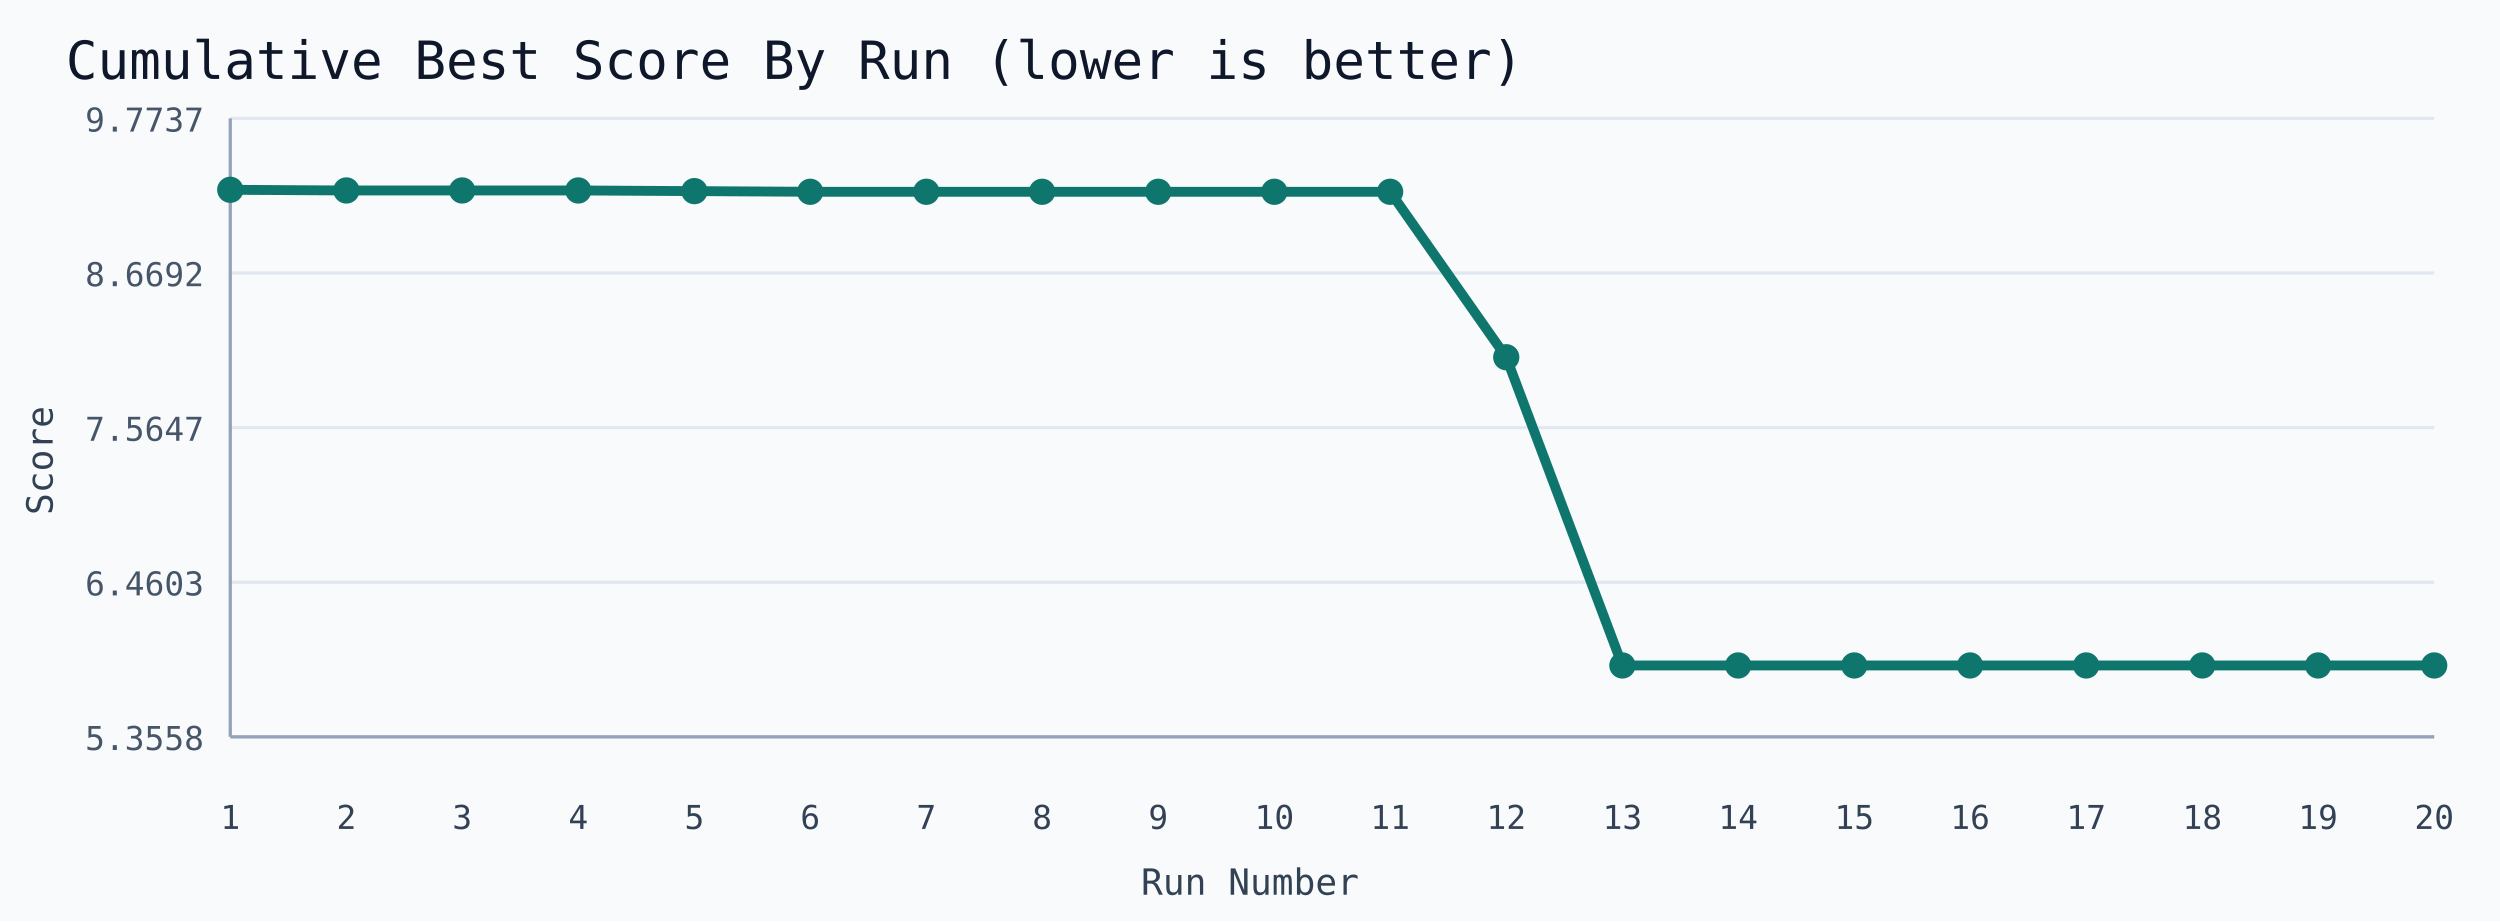
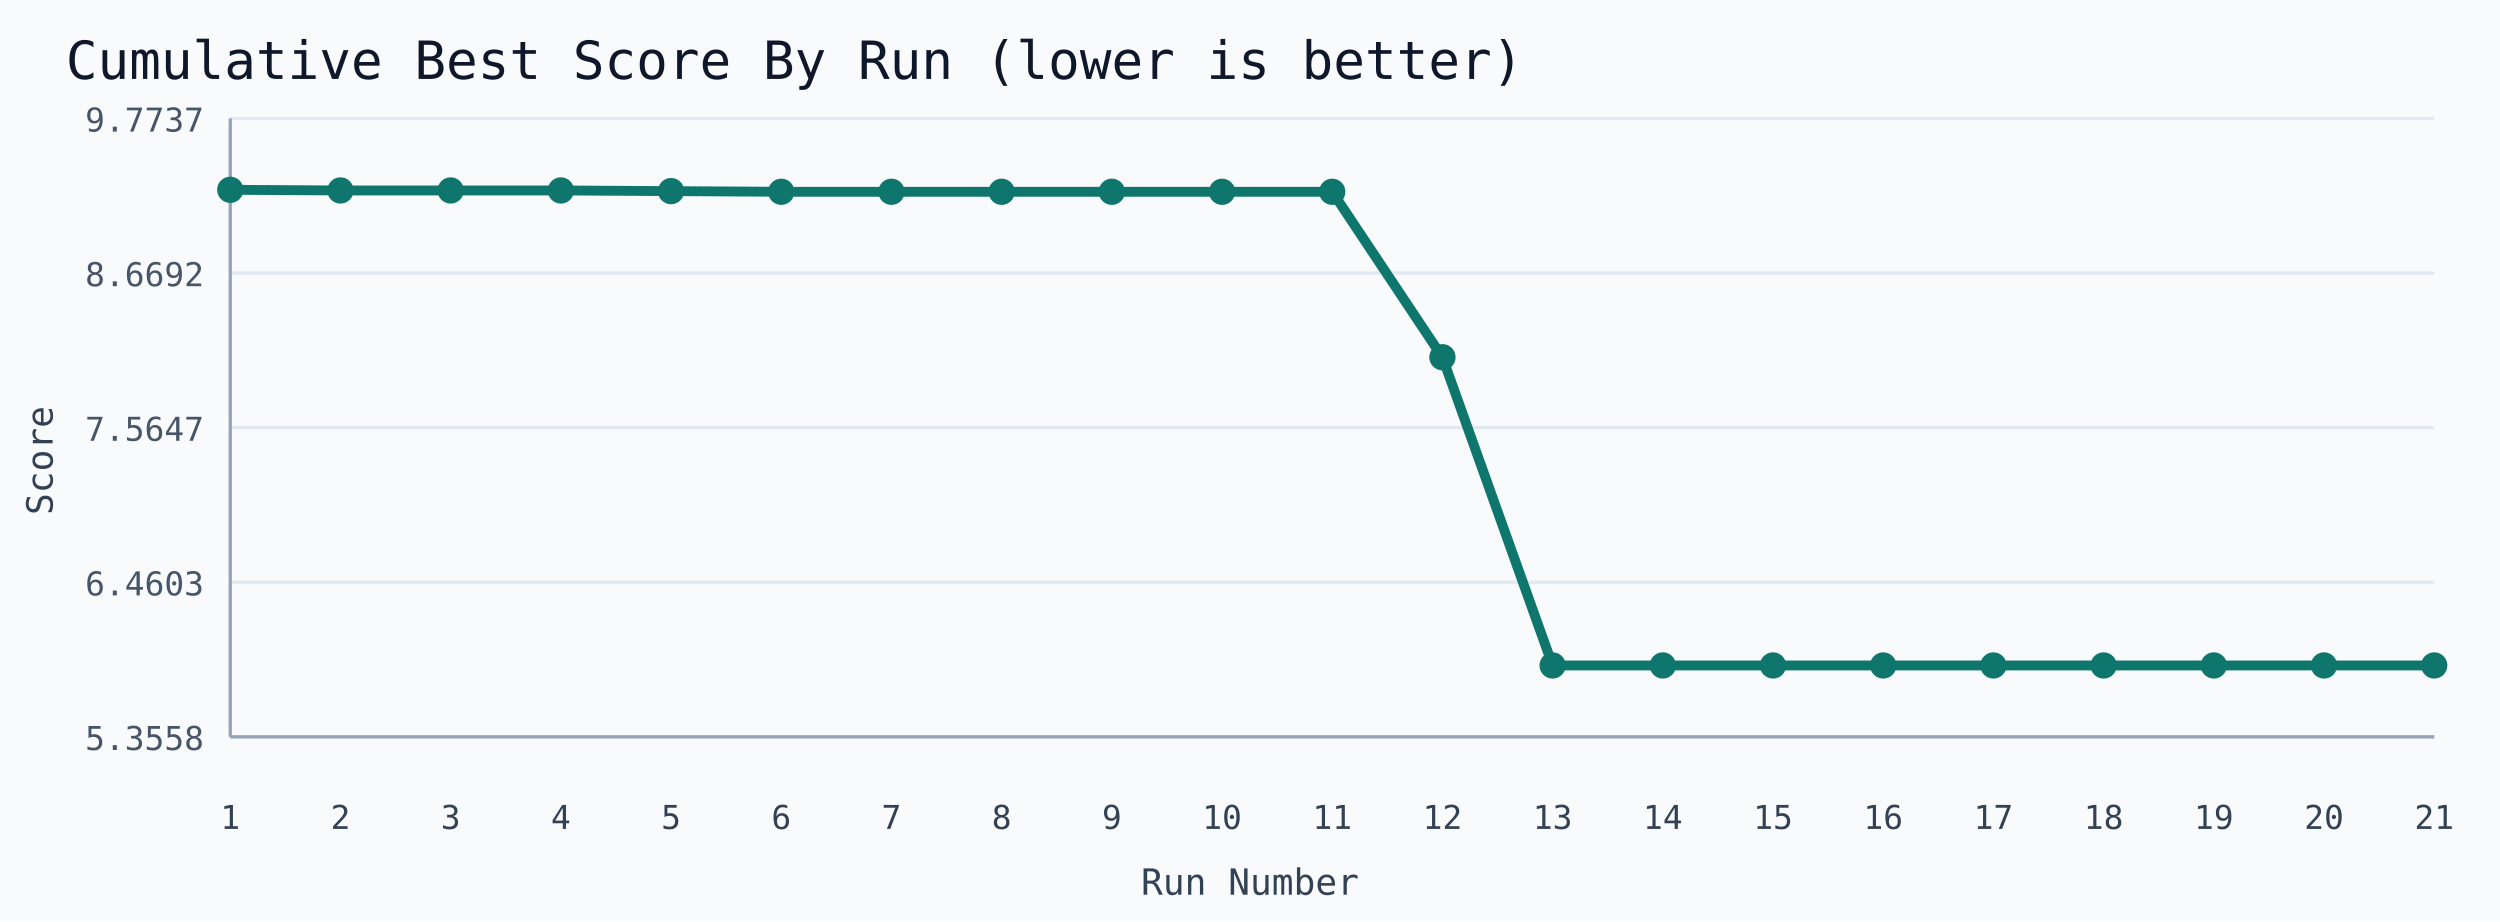
<svg xmlns="http://www.w3.org/2000/svg" width="760" height="280" viewBox="0 0 760 280">
  <rect width="100%" height="100%" fill="#f8fafc" />
  <text x="20" y="24" font-family="monospace" font-size="16" fill="#0f172a">Cumulative Best Score By Run (lower is better)</text>
  <line x1="70" y1="36.0" x2="740" y2="36.0" stroke="#e2e8f0" />
  <text x="62" y="40.0" text-anchor="end" font-family="monospace" font-size="10" fill="#475569">9.7737</text>
  <line x1="70" y1="83.0" x2="740" y2="83.0" stroke="#e2e8f0" />
  <text x="62" y="87.0" text-anchor="end" font-family="monospace" font-size="10" fill="#475569">8.6692</text>
  <line x1="70" y1="130.0" x2="740" y2="130.0" stroke="#e2e8f0" />
  <text x="62" y="134.0" text-anchor="end" font-family="monospace" font-size="10" fill="#475569">7.5647</text>
  <line x1="70" y1="177.0" x2="740" y2="177.0" stroke="#e2e8f0" />
  <text x="62" y="181.0" text-anchor="end" font-family="monospace" font-size="10" fill="#475569">6.4603</text>
  <line x1="70" y1="224.0" x2="740" y2="224.0" stroke="#e2e8f0" />
  <text x="62" y="228.0" text-anchor="end" font-family="monospace" font-size="10" fill="#475569">5.3558</text>
  <line x1="70" y1="224" x2="740" y2="224" stroke="#94a3b8" />
  <line x1="70" y1="36" x2="70" y2="224" stroke="#94a3b8" />
-   <polyline fill="none" stroke="#0f766e" stroke-width="3" points="70.0,57.7 105.3,57.9 140.5,57.9 175.8,57.9 211.1,58.1 246.3,58.3 281.6,58.3 316.8,58.3 352.1,58.3 387.4,58.3 422.6,58.3 457.9,108.6 493.2,202.3 528.4,202.3 563.7,202.3 598.9,202.3 634.2,202.3 669.5,202.3 704.7,202.3 740.0,202.3" />
+   <polyline fill="none" stroke="#0f766e" stroke-width="3" points="70.0,57.7 103.5,57.9 137.0,57.9 170.5,57.9 204.0,58.1 237.5,58.3 271.0,58.3 304.5,58.3 338.0,58.3 371.5,58.3 405.0,58.3 438.5,108.6 472.0,202.3 505.5,202.3 539.0,202.3 572.5,202.3 606.0,202.3 639.5,202.3 673.0,202.3 706.5,202.3 740.0,202.3" />
  <circle cx="70.0" cy="57.7" r="4" fill="#0f766e" />
  <text x="70.0" y="252" text-anchor="middle" font-family="monospace" font-size="10" fill="#334155">1</text>
-   <circle cx="105.3" cy="57.9" r="4" fill="#0f766e" />
-   <text x="105.3" y="252" text-anchor="middle" font-family="monospace" font-size="10" fill="#334155">2</text>
-   <circle cx="140.5" cy="57.9" r="4" fill="#0f766e" />
-   <text x="140.5" y="252" text-anchor="middle" font-family="monospace" font-size="10" fill="#334155">3</text>
-   <circle cx="175.8" cy="57.9" r="4" fill="#0f766e" />
-   <text x="175.8" y="252" text-anchor="middle" font-family="monospace" font-size="10" fill="#334155">4</text>
-   <circle cx="211.1" cy="58.1" r="4" fill="#0f766e" />
-   <text x="211.1" y="252" text-anchor="middle" font-family="monospace" font-size="10" fill="#334155">5</text>
-   <circle cx="246.3" cy="58.3" r="4" fill="#0f766e" />
-   <text x="246.3" y="252" text-anchor="middle" font-family="monospace" font-size="10" fill="#334155">6</text>
-   <circle cx="281.6" cy="58.3" r="4" fill="#0f766e" />
-   <text x="281.6" y="252" text-anchor="middle" font-family="monospace" font-size="10" fill="#334155">7</text>
-   <circle cx="316.8" cy="58.3" r="4" fill="#0f766e" />
-   <text x="316.8" y="252" text-anchor="middle" font-family="monospace" font-size="10" fill="#334155">8</text>
-   <circle cx="352.1" cy="58.3" r="4" fill="#0f766e" />
-   <text x="352.1" y="252" text-anchor="middle" font-family="monospace" font-size="10" fill="#334155">9</text>
-   <circle cx="387.4" cy="58.3" r="4" fill="#0f766e" />
-   <text x="387.4" y="252" text-anchor="middle" font-family="monospace" font-size="10" fill="#334155">10</text>
-   <circle cx="422.6" cy="58.3" r="4" fill="#0f766e" />
-   <text x="422.6" y="252" text-anchor="middle" font-family="monospace" font-size="10" fill="#334155">11</text>
-   <circle cx="457.9" cy="108.6" r="4" fill="#0f766e" />
-   <text x="457.9" y="252" text-anchor="middle" font-family="monospace" font-size="10" fill="#334155">12</text>
-   <circle cx="493.2" cy="202.3" r="4" fill="#0f766e" />
-   <text x="493.2" y="252" text-anchor="middle" font-family="monospace" font-size="10" fill="#334155">13</text>
-   <circle cx="528.4" cy="202.3" r="4" fill="#0f766e" />
-   <text x="528.4" y="252" text-anchor="middle" font-family="monospace" font-size="10" fill="#334155">14</text>
-   <circle cx="563.7" cy="202.3" r="4" fill="#0f766e" />
-   <text x="563.7" y="252" text-anchor="middle" font-family="monospace" font-size="10" fill="#334155">15</text>
-   <circle cx="598.9" cy="202.3" r="4" fill="#0f766e" />
-   <text x="598.9" y="252" text-anchor="middle" font-family="monospace" font-size="10" fill="#334155">16</text>
-   <circle cx="634.2" cy="202.3" r="4" fill="#0f766e" />
-   <text x="634.2" y="252" text-anchor="middle" font-family="monospace" font-size="10" fill="#334155">17</text>
-   <circle cx="669.5" cy="202.3" r="4" fill="#0f766e" />
-   <text x="669.5" y="252" text-anchor="middle" font-family="monospace" font-size="10" fill="#334155">18</text>
-   <circle cx="704.7" cy="202.3" r="4" fill="#0f766e" />
-   <text x="704.7" y="252" text-anchor="middle" font-family="monospace" font-size="10" fill="#334155">19</text>
+   <circle cx="103.5" cy="57.9" r="4" fill="#0f766e" />
+   <text x="103.5" y="252" text-anchor="middle" font-family="monospace" font-size="10" fill="#334155">2</text>
+   <circle cx="137.0" cy="57.9" r="4" fill="#0f766e" />
+   <text x="137.0" y="252" text-anchor="middle" font-family="monospace" font-size="10" fill="#334155">3</text>
+   <circle cx="170.5" cy="57.9" r="4" fill="#0f766e" />
+   <text x="170.5" y="252" text-anchor="middle" font-family="monospace" font-size="10" fill="#334155">4</text>
+   <circle cx="204.0" cy="58.1" r="4" fill="#0f766e" />
+   <text x="204.0" y="252" text-anchor="middle" font-family="monospace" font-size="10" fill="#334155">5</text>
+   <circle cx="237.5" cy="58.3" r="4" fill="#0f766e" />
+   <text x="237.5" y="252" text-anchor="middle" font-family="monospace" font-size="10" fill="#334155">6</text>
+   <circle cx="271.0" cy="58.3" r="4" fill="#0f766e" />
+   <text x="271.0" y="252" text-anchor="middle" font-family="monospace" font-size="10" fill="#334155">7</text>
+   <circle cx="304.5" cy="58.3" r="4" fill="#0f766e" />
+   <text x="304.5" y="252" text-anchor="middle" font-family="monospace" font-size="10" fill="#334155">8</text>
+   <circle cx="338.0" cy="58.3" r="4" fill="#0f766e" />
+   <text x="338.0" y="252" text-anchor="middle" font-family="monospace" font-size="10" fill="#334155">9</text>
+   <circle cx="371.5" cy="58.3" r="4" fill="#0f766e" />
+   <text x="371.5" y="252" text-anchor="middle" font-family="monospace" font-size="10" fill="#334155">10</text>
+   <circle cx="405.0" cy="58.3" r="4" fill="#0f766e" />
+   <text x="405.0" y="252" text-anchor="middle" font-family="monospace" font-size="10" fill="#334155">11</text>
+   <circle cx="438.5" cy="108.6" r="4" fill="#0f766e" />
+   <text x="438.5" y="252" text-anchor="middle" font-family="monospace" font-size="10" fill="#334155">12</text>
+   <circle cx="472.0" cy="202.3" r="4" fill="#0f766e" />
+   <text x="472.0" y="252" text-anchor="middle" font-family="monospace" font-size="10" fill="#334155">13</text>
+   <circle cx="505.5" cy="202.3" r="4" fill="#0f766e" />
+   <text x="505.5" y="252" text-anchor="middle" font-family="monospace" font-size="10" fill="#334155">14</text>
+   <circle cx="539.0" cy="202.3" r="4" fill="#0f766e" />
+   <text x="539.0" y="252" text-anchor="middle" font-family="monospace" font-size="10" fill="#334155">15</text>
+   <circle cx="572.5" cy="202.3" r="4" fill="#0f766e" />
+   <text x="572.5" y="252" text-anchor="middle" font-family="monospace" font-size="10" fill="#334155">16</text>
+   <circle cx="606.0" cy="202.3" r="4" fill="#0f766e" />
+   <text x="606.0" y="252" text-anchor="middle" font-family="monospace" font-size="10" fill="#334155">17</text>
+   <circle cx="639.5" cy="202.3" r="4" fill="#0f766e" />
+   <text x="639.5" y="252" text-anchor="middle" font-family="monospace" font-size="10" fill="#334155">18</text>
+   <circle cx="673.0" cy="202.3" r="4" fill="#0f766e" />
+   <text x="673.0" y="252" text-anchor="middle" font-family="monospace" font-size="10" fill="#334155">19</text>
+   <circle cx="706.5" cy="202.3" r="4" fill="#0f766e" />
+   <text x="706.5" y="252" text-anchor="middle" font-family="monospace" font-size="10" fill="#334155">20</text>
  <circle cx="740.0" cy="202.3" r="4" fill="#0f766e" />
-   <text x="740.0" y="252" text-anchor="middle" font-family="monospace" font-size="10" fill="#334155">20</text>
+   <text x="740.0" y="252" text-anchor="middle" font-family="monospace" font-size="10" fill="#334155">21</text>
  <text x="380.0" y="272" text-anchor="middle" font-family="monospace" font-size="11" fill="#334155">Run Number</text>
  <text x="16" y="140.0" text-anchor="middle" font-family="monospace" font-size="11" fill="#334155" transform="rotate(-90 16 140.0)">Score</text>
</svg>
